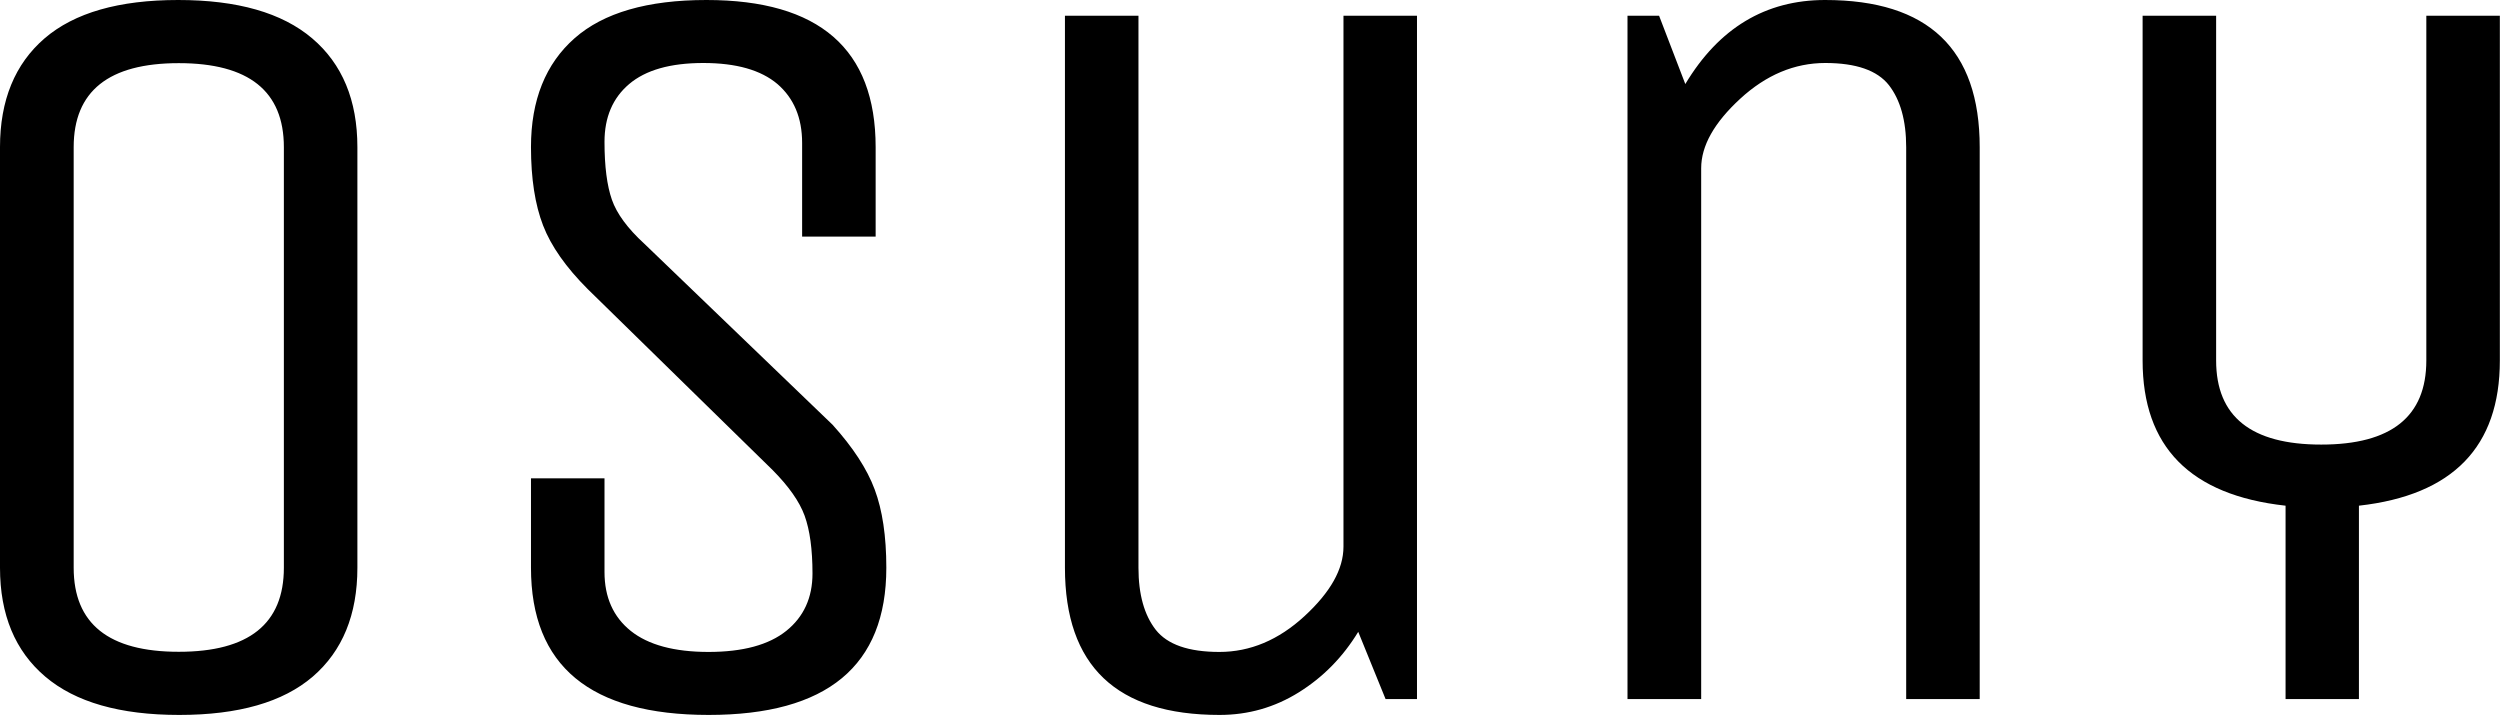
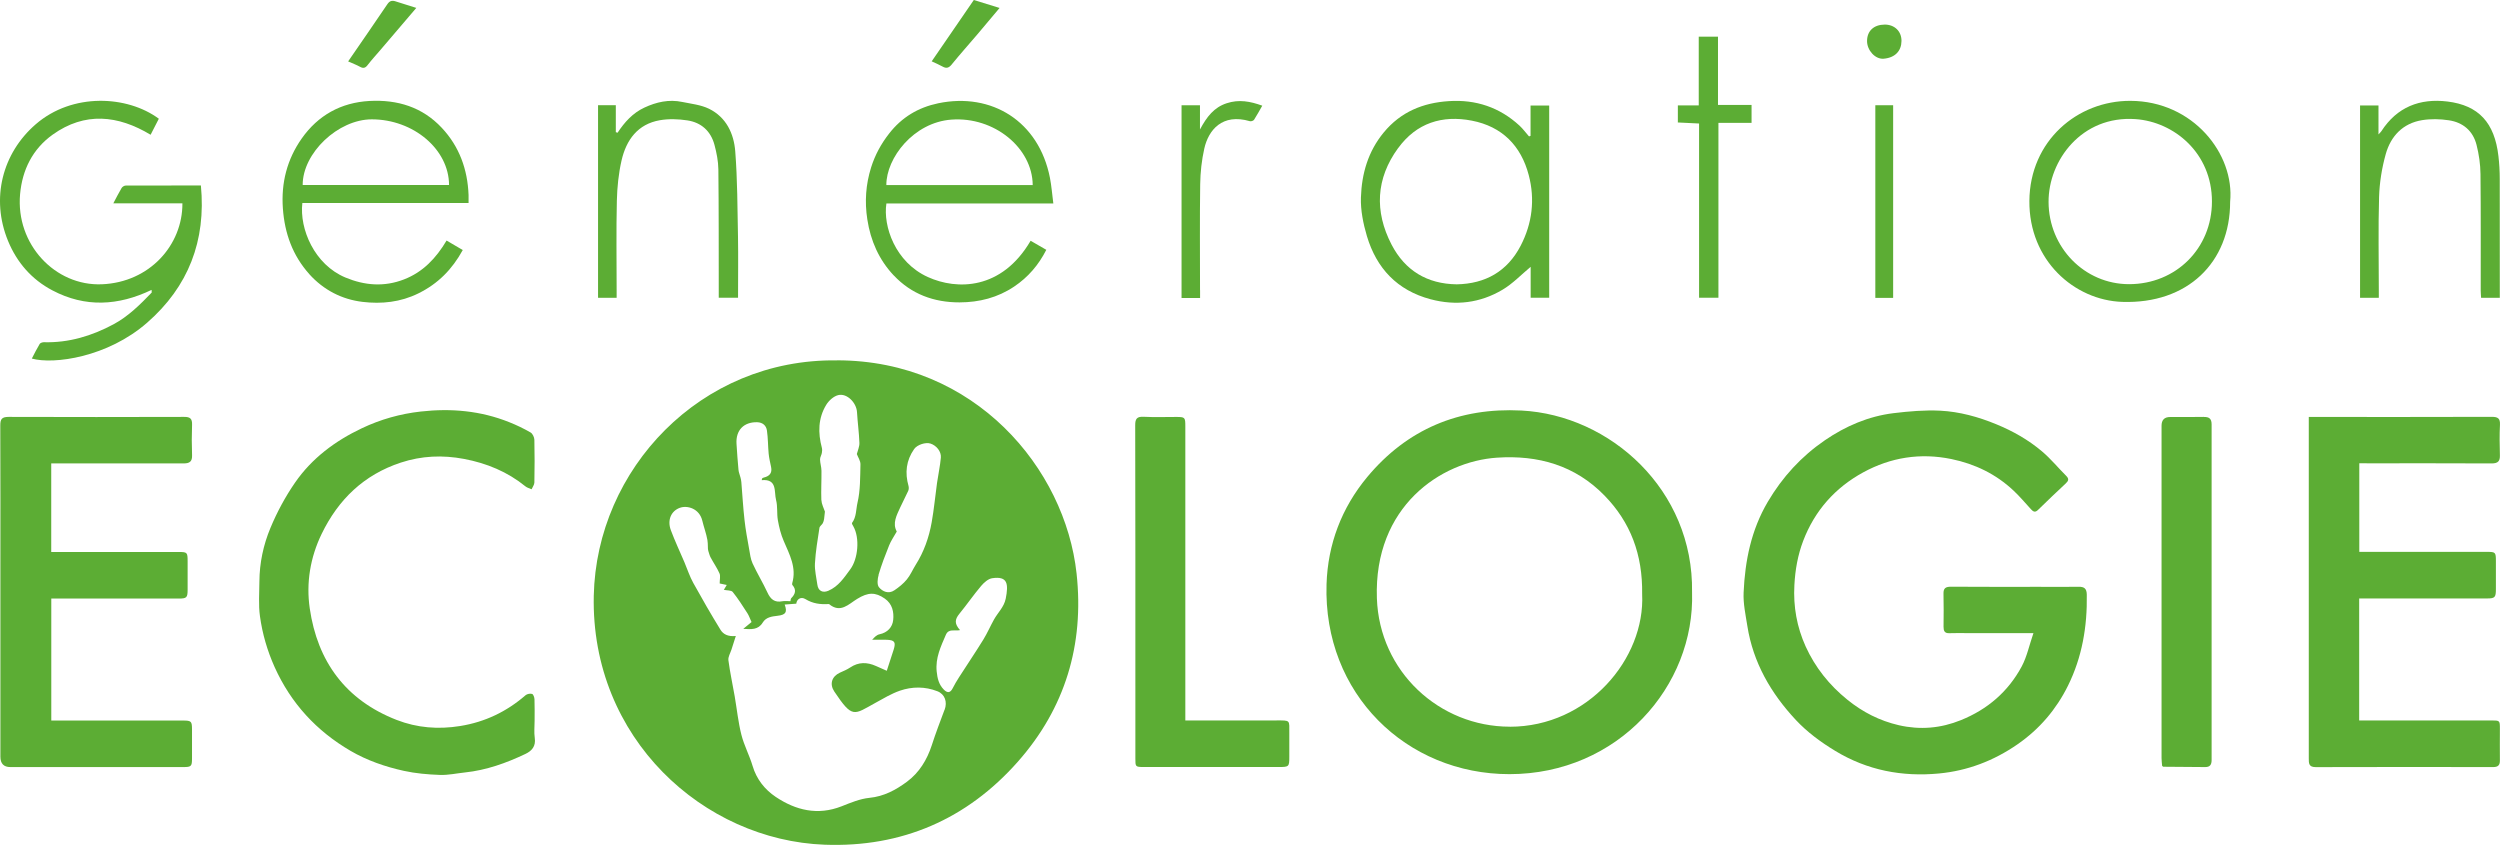
- <svg xmlns="http://www.w3.org/2000/svg" version="1.2" baseProfile="tiny" width="1591.4" height="455.1" overflow="visible" xml:space="preserve">
-   <switch>
-     <g>
-       <g fill="#000000">
-         <path d="M227.5 93.7v267.7c0 29.9-9.5 53-28.4 69.3-19 16.3-47.3 24.4-85 24.4S48 447 28.8 430.7C9.6 414.4 0 391.3 0 361.4V93.7c0-29.9 9.5-53 28.4-69.3C47.4 8.1 75.7 0 113.4 0s66.1 8.1 85.3 24.4c19.2 16.3 28.8 39.4 28.8 69.3zm-46.8 267.7V93.7c0-35.7-22.3-53.5-66.9-53.5-44.6 0-66.9 17.8-66.9 53.5v267.7c0 35.7 22.3 53.5 66.9 53.5 44.6 0 66.9-17.8 66.9-53.5zM564.2 361.4c0 62.5-37.7 93.7-113.1 93.7-75.4 0-113.1-31.2-113.1-93.7v-56.9h46.8v59.6c0 16.1 5.6 28.6 16.7 37.5 11.1 8.9 27.7 13.4 49.5 13.4 21.9 0 38.4-4.5 49.5-13.4 11.1-8.9 16.7-21.1 16.7-36.5 0-15.4-1.7-27.7-5-36.8-3.3-9.1-10.2-18.8-20.4-29.1L374.1 184c-13.8-13.8-23.3-27.3-28.4-40.5-5.1-13.2-7.7-29.8-7.7-49.9 0-29.9 9.3-53 27.8-69.3C384.2 8.1 412.2 0 449.7 0c71.8 0 107.7 31.2 107.7 93.7v56.9h-46.8V91c0-16.1-5.3-28.5-15.7-37.5-10.5-8.9-26.2-13.4-47.2-13.4-21 0-36.7 4.5-47.2 13.4s-15.7 21.2-15.7 36.8c0 15.6 1.6 27.9 4.7 36.8 3.1 8.9 10 18.3 20.7 28.1L530 270.4c12.9 14.3 21.9 28 26.8 41.2 4.9 13.1 7.4 29.7 7.4 49.8zM677.9 361.4V10h46.8v351.4c0 17 3.7 30.1 11 39.5 7.4 9.4 20.9 14.1 40.5 14.1s37.7-7.6 54.2-22.8c16.5-15.2 24.8-29.9 24.8-44.2V10H902v435h-20l-17.4-42.8c-9.8 16.1-22.4 28.9-37.8 38.5-15.4 9.6-32.2 14.4-50.5 14.4-65.6 0-98.4-31.2-98.4-93.7zM1082.8 445H1036V10h20.1l16.7 43.5c21.4-35.7 51.1-53.5 89-53.5 65.6 0 98.4 31.2 98.4 93.7V445h-46.8V93.7c0-16.9-3.7-30.1-11-39.5-7.4-9.4-20.9-14.1-40.5-14.1s-37.7 7.6-54.2 22.8c-16.5 15.2-24.8 29.9-24.8 44.2V445zM1501.7 445h-46.8V321.9c-60.7-6.7-91-37.5-91-92.4V10h46.8v219.5c0 35.7 22.3 53.5 66.9 53.5 44.6 0 66.9-17.8 66.9-53.5V10h46.8v219.5c0 54.9-29.9 85.7-89.7 92.4V445z" />
-       </g>
-     </g>
-   </switch>
+ <svg xmlns="http://www.w3.org/2000/svg" width="1444" height="489" viewBox="0 0 1444 489" fill="none">
+   <path d="M969.094 70.737C969.094 70.737 968.999 70.801 968.936 70.833C968.999 70.801 969.031 70.769 969.094 70.737Z" fill="#5CAD34" />
+   <path d="M969.094 70.737C973.085 70.928 977.045 71.118 981.353 71.34C977.045 71.118 973.054 70.928 969.094 70.737Z" fill="#5CAD34" />
+   <path d="M737.291 416.122C719.933 416.122 702.606 416.122 684.646 416.122V411.146C684.646 356.255 684.646 301.363 684.646 246.472C684.646 240.958 684.52 240.831 679.198 240.831C672.99 240.831 666.781 241.053 660.573 240.736C656.677 240.546 655.663 241.877 655.695 245.68C655.822 296.007 655.79 346.335 655.79 396.662C655.79 410.48 655.821 424.298 655.79 438.116C655.79 442.807 655.79 442.997 660.414 443.028C673.972 443.028 687.529 443.028 701.054 443.028C713.598 443.028 726.142 443.028 738.653 443.028C744.513 443.028 744.704 442.838 744.704 437.197C744.704 432.633 744.704 428.07 744.704 423.506C744.704 415.741 745.464 416.122 737.291 416.122Z" fill="#5CAD34" />
+   <path d="M308.783 416.439C308.783 412.255 308.878 408.072 308.719 403.888C308.688 402.811 308.054 401.036 307.325 400.814C306.217 400.466 304.443 400.814 303.556 401.575C292.628 411.051 280.148 417.041 265.767 419.354C253.16 421.383 240.933 420.432 229.118 415.836C199.628 404.364 183.378 382.084 178.912 351.406C176.758 336.7 179.197 321.995 185.786 308.367C195.447 288.464 210.176 274.235 231.494 267.199C243.562 263.237 255.631 262.73 268.048 265.075C281.193 267.579 293.103 272.492 303.524 280.953C304.506 281.746 305.868 282.063 307.04 282.601C307.611 281.302 308.624 280.034 308.656 278.735C308.814 270.495 308.846 262.255 308.656 254.015C308.624 252.557 307.642 250.497 306.47 249.8C302.511 247.518 298.361 245.521 294.117 243.842C277.677 237.25 260.604 235.728 243.087 237.693C231.145 239.024 219.806 242.225 209.004 247.359C193.578 254.68 180.116 264.695 170.391 278.798C164.785 286.912 160.002 295.817 156.201 304.945C152.146 314.674 149.897 325.101 149.834 335.813C149.802 342.532 149.232 349.346 150.151 355.938C151.544 366.079 154.395 375.872 158.64 385.348C168.079 406.265 182.808 422.207 202.447 433.679C212.013 439.257 222.498 442.87 233.268 445.247C240.046 446.736 247.078 447.339 254.047 447.592C258.862 447.782 263.74 446.673 268.586 446.166C280.908 444.867 292.375 440.747 303.461 435.486C307.23 433.711 309.574 431.017 308.878 426.263C308.402 423.031 308.783 419.671 308.783 416.375V416.439Z" fill="#5CAD34" />
+   <path d="M483.411 208.156C404.57 207.078 344.513 271.034 342.961 344.085C341.187 426.517 406.47 485.338 476.347 487.905C520.788 489.553 558.514 473.231 587.94 439.923C615.213 409.054 626.3 372.386 621.833 331.281C615.245 270.558 563.075 208.156 483.442 208.124L483.411 208.156ZM507.453 331.978C509.163 326.21 511.317 320.569 513.566 314.991C514.611 312.392 516.258 310.047 517.969 307.005C515.34 302.219 517.905 297.624 520.028 292.965C521.485 289.796 523.132 286.69 524.589 283.52C524.938 282.728 525.001 281.619 524.779 280.763C522.594 273.125 523.385 265.963 528.01 259.371C529.752 256.867 534.694 255.283 537.449 256.202C540.87 257.311 543.753 260.765 543.436 264.347C542.993 269.259 541.916 274.108 541.219 279.02C540.174 286.563 539.477 294.169 538.146 301.649C536.594 310.396 533.68 318.731 528.865 326.305C527.123 329.062 525.856 332.2 523.797 334.672C521.802 337.112 519.236 339.172 516.607 340.947C513.249 343.261 509.702 341.676 507.674 339.172C506.471 337.683 506.851 334.26 507.516 332.01L507.453 331.978ZM474.415 289.035C474.193 283.362 474.541 277.657 474.478 271.953C474.478 269.734 473.686 267.547 473.655 265.329C473.655 264.093 474.478 262.889 474.7 261.621C474.89 260.639 474.953 259.529 474.7 258.61C472.419 250.022 472.514 241.56 477.234 233.827C478.723 231.386 481.51 228.851 484.171 228.217C489.207 226.981 494.687 232.622 495.004 238.01C495.352 243.968 496.176 249.895 496.398 255.853C496.461 258.008 495.416 260.195 494.909 262.255C495.574 264.093 497.063 266.185 497 268.245C496.809 275.661 496.968 283.235 495.289 290.366C494.402 294.169 494.719 298.606 492.122 302.061C491.9 302.377 492.533 303.423 492.913 304.057C496.683 310.713 495.669 322.692 491.14 328.809C487.56 333.658 484.329 338.697 478.438 341.232C475.175 342.627 472.578 341.327 472.102 337.683C471.564 333.595 470.487 329.474 470.709 325.45C471.089 318.572 472.261 311.727 473.306 304.881C473.465 303.93 474.7 303.17 475.238 302.219C475.65 301.49 475.84 300.603 475.999 299.747C476.22 298.289 476.315 296.8 476.474 295.5C475.809 293.44 474.573 291.285 474.51 289.098L474.415 289.035ZM437.323 243.873C440.553 243.968 442.581 245.806 442.993 248.722C443.626 253.096 443.563 257.564 443.974 262.001C444.228 264.568 444.83 267.135 445.368 269.671C446.16 273.315 444.386 275.059 441.124 275.851C440.807 275.914 440.49 276.136 440.205 276.326C440.142 276.358 440.142 276.548 439.952 277.34C449.138 276.516 447.015 284.091 448.251 288.781C449.233 292.521 448.631 296.641 449.296 300.476C450.025 304.564 451.038 308.716 452.685 312.487C456.043 320.315 460.192 327.858 457.595 336.827C457.5 337.144 457.5 337.683 457.69 337.905C460.129 340.694 459.401 343.134 457.025 345.511C456.676 345.859 456.708 346.652 456.55 347.254C454.903 347.254 453.35 347 451.893 347.286C447.427 348.173 445.083 346.145 443.278 342.247C440.617 336.51 437.291 331.091 434.662 325.354C433.521 322.851 433.205 319.935 432.698 317.146C431.716 311.568 430.639 305.99 430.037 300.381C429.214 293.092 428.802 285.771 428.2 278.45C428.137 277.531 427.915 276.643 427.693 275.756C427.345 274.298 426.68 272.872 426.553 271.414C426.078 266.407 425.729 261.367 425.412 256.36C424.906 248.532 429.594 243.683 437.354 243.873H437.323ZM545.558 409.973C543.024 416.755 540.427 423.538 538.21 430.415C535.454 438.877 530.956 446.261 523.861 451.522C517.494 456.244 510.588 460.016 502.163 460.84C496.714 461.378 491.33 463.66 486.103 465.72C472.293 471.14 459.622 468.034 448.029 460.269C441.789 456.086 436.974 450.096 434.693 442.395C432.888 436.31 429.784 430.573 428.232 424.425C426.394 417.167 425.634 409.625 424.367 402.209C423.164 395.268 421.643 388.359 420.724 381.355C420.471 379.422 421.833 377.267 422.498 375.207C423.29 372.703 424.082 370.231 425.001 367.347C420.344 367.822 417.684 366.238 416.163 363.766C410.715 354.892 405.488 345.859 400.452 336.732C398.361 332.961 397.031 328.809 395.352 324.816C392.723 318.636 389.841 312.551 387.497 306.276C385.279 300.381 387.655 295.12 392.691 293.313C397.094 291.729 403.968 293.789 405.647 300.729C406.534 304.469 407.928 308.114 408.593 311.885C409.036 314.389 408.688 317.019 409.099 318.16C409.543 319.46 409.828 320.854 410.493 322.058C412.14 325.133 414.199 328.048 415.593 331.218C416.227 332.675 415.688 334.64 415.688 337.017C416.48 337.176 418 337.493 419.774 337.873C419.267 338.729 418.792 339.521 418.095 340.694C420.028 341.106 422.403 340.884 423.227 341.93C426.331 345.796 429.023 350.043 431.716 354.226C432.603 355.621 433.141 357.237 434.092 359.297C433.11 360.121 431.431 361.484 429.309 363.227C433.965 363.512 437.924 363.892 440.553 359.582C442.454 356.476 445.78 356.064 449.043 355.684C453.826 355.145 454.871 353.688 453.224 349.187C455.536 348.997 457.722 348.839 459.939 348.68C460.161 346.145 462.536 344.402 465.229 346.05C469.473 348.648 473.813 349.187 478.501 348.902C478.628 348.902 478.786 348.902 478.881 348.934C485.47 354.385 490.126 348.965 495.099 345.923C501.434 342.025 505.584 341.961 511.032 345.733C515.466 348.807 516.385 353.529 515.91 358.093C515.498 362.213 512.647 365.414 507.991 366.364C506.439 366.681 505.077 368.012 503.778 369.534C506.597 369.534 509.416 369.439 512.236 369.534C516.734 369.724 517.525 370.896 516.195 375.175C514.96 379.137 513.629 383.066 512.204 387.44C509.448 386.236 507.706 385.475 505.964 384.683C500.864 382.401 495.923 382.274 491.076 385.538C489.239 386.774 487.117 387.63 485.09 388.549C480.402 390.736 479.039 395.141 481.89 399.42C492.47 415.234 493.103 412.857 505.679 405.948C510.272 403.413 514.865 400.656 519.774 398.944C526.87 396.504 534.314 396.472 541.441 399.261C545.812 400.973 547.269 405.473 545.622 409.942L545.558 409.973ZM580.877 345.891C579.927 350.613 576.347 353.846 574.13 357.839C572.008 361.642 570.265 365.699 567.985 369.407C563.455 376.76 558.609 383.89 553.952 391.18C552.622 393.24 551.355 395.395 550.246 397.582C548.884 400.244 547.237 400.466 545.083 398.247C542.264 395.331 541.441 391.845 541.029 387.852C540.237 380.024 543.404 373.432 546.319 366.681C547.966 362.847 551.482 364.653 554.523 363.956C551.26 360.311 551.387 357.871 554.143 354.512C558.45 349.251 562.315 343.609 566.718 338.412C568.365 336.479 570.804 334.292 573.116 333.975C582.017 332.675 582.619 337.144 580.877 345.955V345.891Z" fill="#5CAD34" />
+   <path d="M1200.58 338.919C1193.1 339.077 1185.63 338.951 1178.15 338.951C1161.05 338.951 1143.98 339.014 1126.87 338.887C1123.83 338.887 1122.47 339.711 1122.56 342.944C1122.72 349.282 1122.66 355.621 1122.59 361.959C1122.59 364.336 1123.13 365.857 1125.98 365.731C1129.66 365.572 1133.33 365.699 1137.01 365.699C1149.01 365.699 1161.05 365.699 1174.51 365.699C1172.1 372.703 1170.77 379.263 1167.76 384.905C1159.94 399.483 1148 409.751 1132.6 415.963C1120.95 420.685 1109.04 421.699 1096.75 418.879C1085.69 416.312 1075.97 411.368 1067.1 404.205C1056.58 395.712 1048.41 385.443 1042.9 373.305C1037.89 362.181 1035.74 350.36 1036.44 337.905C1036.91 329.094 1038.4 320.632 1041.5 312.456C1048.16 294.993 1059.88 281.746 1076.19 272.84C1092.12 264.156 1109.16 261.463 1127.09 265.139C1140.74 267.959 1152.88 273.823 1163.04 283.394C1166.62 286.753 1169.79 290.524 1173.09 294.137C1174.35 295.532 1175.46 296.197 1177.14 294.549C1182.4 289.384 1187.75 284.313 1193.14 279.274C1194.69 277.816 1195.26 276.675 1193.48 274.9C1188.77 270.21 1184.52 264.98 1179.45 260.702C1171.57 254.047 1162.63 248.976 1153.04 245.046C1142.65 240.767 1131.84 237.788 1120.73 237.218C1111.76 236.774 1102.67 237.566 1093.71 238.644C1079.23 240.419 1065.99 246.123 1054.05 254.3C1040.46 263.618 1029.56 275.471 1021.07 289.859C1011.48 306.149 1007.93 323.833 1007.11 342.247C1006.82 348.617 1008.25 355.114 1009.26 361.516C1012.58 382.718 1022.91 400.466 1037.29 415.868C1043.85 422.872 1051.61 428.608 1059.97 433.679C1078.53 444.962 1098.71 448.765 1119.9 446.768C1136.37 445.215 1151.51 439.479 1165.33 429.908C1178.09 421.066 1187.72 409.688 1194.47 396.06C1202.61 379.612 1205.65 361.864 1205.33 343.483C1205.27 339.965 1203.91 338.855 1200.55 338.919H1200.58Z" fill="#5CAD34" />
+   <path d="M1367 267.611C1391.05 267.611 1415.12 267.547 1439.16 267.674C1442.8 267.674 1444.07 266.407 1443.94 262.889C1443.79 257.057 1443.66 251.226 1443.98 245.394C1444.17 241.591 1442.74 240.767 1439.19 240.767C1405.4 240.894 1371.6 240.831 1337.77 240.831H1333.55V299.208C1333.55 345.479 1333.55 391.718 1333.55 437.989C1333.55 440.873 1333.49 443.092 1337.55 443.092C1371.72 442.965 1405.9 443.028 1440.11 443.06C1442.87 443.06 1443.98 441.951 1443.94 439.225C1443.85 433.14 1443.94 427.055 1443.94 420.971C1443.94 416.153 1443.94 416.153 1439 416.122C1415.09 416.122 1391.14 416.122 1367.23 416.122H1362.66V345.669H1367.19C1390.22 345.669 1413.28 345.669 1436.31 345.669C1441.09 345.669 1441.63 345.131 1441.63 340.155C1441.63 334.831 1441.63 329.506 1441.63 324.182C1441.63 318.953 1441.44 318.762 1436.44 318.762C1413.41 318.762 1390.35 318.762 1367.32 318.762H1362.73V267.579H1367.04L1367 267.611Z" fill="#5CAD34" />
+   <path d="M106.407 240.799C72.609 240.894 38.779 240.926 4.981 240.799C1.021 240.799 0.135 242.098 0.166 245.838C0.293 274.108 0.23 302.346 0.23 330.615C0.23 366.111 0.23 401.575 0.23 437.07C0.23 441.064 2.151 443.06 5.995 443.06C11.95 443.06 17.905 443.06 23.86 443.06C51.196 443.06 78.564 443.06 105.9 443.06C110.461 443.06 110.904 442.616 110.904 438.116C110.904 432.538 110.904 426.96 110.904 421.383C110.904 416.597 110.493 416.185 105.71 416.185C81.794 416.185 57.848 416.185 33.932 416.185H29.625V345.733H33.964C56.992 345.733 80.052 345.733 103.081 345.733C107.832 345.733 108.37 345.226 108.37 340.599C108.37 335.147 108.37 329.696 108.37 324.245C108.37 319.016 108.18 318.826 103.049 318.826C80.147 318.826 57.214 318.826 34.313 318.826H29.593V267.643H34.249C58.164 267.643 82.111 267.611 106.026 267.674C109.542 267.674 111.095 266.597 110.936 262.857C110.714 257.026 110.714 251.194 110.936 245.363C111.063 241.845 109.859 240.767 106.343 240.799H106.407Z" fill="#5CAD34" />
+   <path d="M1272.83 240.799C1266.37 240.958 1259.91 240.831 1253.48 240.862C1250.16 240.862 1248.51 242.553 1248.51 245.933C1248.51 309.92 1248.51 373.876 1248.51 437.863C1248.51 439.384 1248.73 440.873 1248.85 442.395L1249.46 442.87C1257.56 442.933 1265.64 442.997 1273.75 443.06C1276.48 443.06 1277.43 441.697 1277.43 439.004C1277.39 374.383 1277.39 309.793 1277.43 245.173C1277.43 241.845 1276.06 240.767 1272.86 240.831L1272.83 240.799Z" fill="#5CAD34" />
+   <path d="M72.609 107.184C71.785 107.184 70.645 107.881 70.233 108.61C68.586 111.336 67.192 114.22 65.45 117.452H105.361C105.488 141.538 86.419 163.058 58.893 164.198C31.842 165.339 9.004 141.063 11.601 112.128C12.868 98.12 18.823 86.077 30.416 77.773C49.042 64.462 68.142 66.491 86.989 77.837C88.7 74.509 90.189 71.625 91.741 68.582C73.527 55.113 41.852 53.402 20.629 71.783C1.37 88.454 -5.44 114.632 4.633 139.13C9.764 151.585 18.253 161.41 30.258 167.716C49.2 177.731 68.364 176.654 87.559 167.431C87.559 168.382 87.718 168.857 87.559 169.047C80.939 175.925 74.129 182.707 65.64 187.271C53.096 194.021 39.729 198.078 25.285 197.666C24.493 197.666 23.258 198.078 22.909 198.68C21.262 201.405 19.869 204.258 18.38 207.11C31.113 210.628 62.124 206.381 84.994 186.383C108.782 165.593 119.108 139.098 116.036 107.12C101.465 107.12 87.053 107.12 72.64 107.184H72.609Z" fill="#5CAD34" />
+   <path d="M826.332 172.851C840.934 176.749 854.903 175.006 867.764 167.399C873.782 163.85 878.755 158.557 884.108 154.12V171.963H894.815V60.944H884.045V78.471L883.158 78.787C881.352 76.727 879.705 74.477 877.71 72.607C866.18 61.959 852.401 57.395 836.88 58.409C822.024 59.36 809.132 64.526 799.249 76.505C790.158 87.534 786.515 100.37 786.072 114.029C785.819 121.445 787.402 129.178 789.525 136.373C795.1 155.008 807.041 167.716 826.3 172.851H826.332ZM807.58 85.538C818.159 71.023 832.984 66.364 850.152 69.692C867.605 73.083 878.533 84.143 883 101.131C886.706 115.17 885.027 129.02 878.343 141.919C870.646 156.719 858.039 163.913 841.409 164.23C824.273 164.008 811.507 156.244 803.715 141.19C793.832 122.048 794.719 103.127 807.548 85.538H807.58Z" fill="#5CAD34" />
+   <path d="M516.227 159.064C526.426 169.903 539.445 174.689 554.238 174.657C565.609 174.625 576.252 171.931 585.818 165.498C593.832 160.11 599.882 153.074 604.348 144.296C601.118 142.426 598.203 140.746 595.289 139.066C578.564 167.621 552.685 167.621 535.929 160.015C516.987 151.426 509.987 130.541 511.982 117.516H608.403C607.706 112.16 607.358 107.374 606.439 102.683C600.041 70.072 572.8 53.243 541.947 59.645C530.417 62.054 520.883 67.695 513.534 77.171C508.878 83.129 505.394 89.563 503.145 96.725C500.072 106.55 499.375 116.438 500.959 126.706C502.86 139.13 507.706 150.032 516.195 159.064H516.227ZM549.518 69.09C574.257 67.251 596.335 85.443 596.493 106.899H511.95C511.887 91.243 527.693 70.706 549.518 69.09Z" fill="#5CAD34" />
+   <path d="M178.659 158.367C186.926 167.526 197.474 172.946 209.448 174.372C220.407 175.671 231.335 174.562 241.662 169.459C252.938 163.913 261.174 155.61 267.287 144.422C264.215 142.616 261.301 140.936 257.943 138.94C251.861 149.176 244.259 157.194 233.299 161.41C221.896 165.815 210.651 164.927 199.533 160.3C181.573 152.821 172.894 132.189 174.636 117.262H270.645C270.645 115.36 270.677 113.998 270.645 112.603C270.075 97.866 265.324 84.65 255.187 73.843C243.942 61.832 229.593 57.458 213.439 58.314C196.904 59.233 183.695 66.618 174.256 80.023C165.83 92.003 162.314 105.567 163.391 120.431C164.436 134.82 168.998 147.56 178.659 158.335V158.367ZM214.737 68.931C238.811 68.931 259.337 86.299 259.368 106.867H174.826C174.794 88.327 195.289 68.963 214.737 68.931Z" fill="#5CAD34" />
+   <path d="M1230.55 58.251C1199.95 58.124 1172.45 81.291 1172.17 116.026C1171.88 150.412 1198.14 173.421 1225.79 174.372C1263.42 175.639 1288.13 151.712 1288.13 116.533C1290.79 88.961 1266.75 58.377 1230.55 58.251ZM1229.75 164.135C1204.06 164.135 1183.35 142.965 1183.25 116.66C1183.13 92.7 1202.39 66.586 1233.52 68.804C1255.73 70.389 1277.62 88.359 1277.62 116.375C1277.62 143.408 1256.9 164.103 1229.79 164.135H1229.75Z" fill="#5CAD34" />
+   <path d="M1374 167.59C1374 149.588 1373.62 131.587 1374.16 113.617C1374.42 105.377 1375.78 96.979 1378 89.024C1380.91 78.629 1387.85 71.245 1398.97 69.406C1404 68.582 1409.35 68.709 1414.42 69.47C1422.6 70.674 1428.39 75.555 1430.45 83.668C1431.84 89.119 1432.67 94.855 1432.73 100.497C1432.98 122.935 1432.83 145.341 1432.86 167.78C1432.86 169.238 1433.02 170.664 1433.08 172.027H1443.88V167.621C1443.88 146.197 1443.91 124.805 1443.85 103.381C1443.85 98.944 1443.6 94.507 1443.09 90.133C1440.87 70.864 1431.69 60.849 1413.63 58.631C1397.63 56.698 1384.49 61.832 1375.46 75.808C1375.18 76.252 1374.76 76.601 1373.81 77.647V60.913H1363.17V171.995H1374V167.59Z" fill="#5CAD34" />
+   <path d="M356.169 167.653C356.169 150.412 355.884 133.172 356.296 115.931C356.486 108.135 357.278 100.211 359.02 92.637C361.744 80.816 368.333 71.657 381.162 69.438C386.293 68.551 391.805 68.741 396.999 69.533C405.045 70.737 410.557 75.713 412.679 83.668C413.914 88.263 414.865 93.112 414.928 97.835C415.181 121.033 415.118 144.232 415.15 167.431C415.15 168.921 415.15 170.378 415.15 171.963H426.299C426.299 160.047 426.458 148.384 426.268 136.753C425.951 120.304 425.951 103.856 424.684 87.471C423.892 77.139 419.457 67.695 409.511 62.814C404.823 60.532 399.28 59.962 394.054 58.885C386.388 57.268 379.166 58.916 372.197 62.149C365.45 65.286 360.731 70.579 356.708 76.664C356.359 76.569 356.043 76.442 355.694 76.347V60.754H345.431V171.995H356.169V167.653Z" fill="#5CAD34" />
+   <path d="M1011.7 60.596H992.312V21.171H981.194V60.881H969.126V70.737C973.117 70.928 977.076 71.118 981.384 71.34V171.963H992.566V70.959H1011.7V60.596Z" fill="#5CAD34" />
+   <path d="M693.135 167.621C693.135 147.243 692.945 126.833 693.231 106.455C693.326 99.546 694.086 92.542 695.606 85.791C698.014 75.174 705.901 65.286 721.96 70.009C722.626 70.199 723.956 69.755 724.336 69.185C726.015 66.586 727.472 63.86 729.087 61.04C722.119 58.504 715.594 57.3 708.498 59.645C701.181 62.054 697.063 67.41 693.104 74.794V60.818H682.461V172.122H693.167V167.621H693.135Z" fill="#5CAD34" />
+   <path d="M1083.19 172.058H1093.48V60.786H1083.19V172.058Z" fill="#5CAD34" />
+   <path d="M212.33 37.587C214.737 34.481 217.398 31.597 219.932 28.618C226.711 20.695 233.458 12.74 240.458 4.564C236.15 3.233 232.317 2.028 228.485 0.792C226.457 0.127 225.064 0.444 223.733 2.44C216.385 13.342 208.877 24.118 201.085 35.464C203.619 36.605 205.868 37.429 207.927 38.57C209.859 39.647 211.031 39.299 212.362 37.556L212.33 37.587Z" fill="#5CAD34" />
+   <path d="M549.803 37.112C554.586 31.249 559.654 25.576 564.564 19.808C568.777 14.864 572.958 9.856 577.361 4.595C572.071 2.947 567.32 1.49 562.473 0C554.364 11.821 546.35 23.452 538.146 35.432C540.364 36.478 542.454 37.334 544.418 38.443C546.73 39.742 548.156 39.172 549.803 37.144V37.112Z" fill="#5CAD34" />
+   <path d="M1088 33.911C1094.69 33.34 1098.24 29.347 1098.3 23.674C1098.36 18.033 1094.24 14.135 1088.51 14.198C1082.24 14.293 1078.41 17.906 1078.41 23.738C1078.41 29.062 1083.13 34.323 1088 33.911Z" fill="#5CAD34" />
+   <path d="M969.094 70.737C969.094 70.737 968.999 70.801 968.936 70.833C968.999 70.833 969.063 70.833 969.094 70.833V70.737Z" fill="#5CAD34" />
+   <path d="M878.755 237.123C842.93 235.285 812.775 247.803 789.683 275.566C774.89 293.377 766.94 314.357 766.211 337.398C764.216 400.782 812.426 447.18 871.881 447.148C934.599 447.117 979.104 396.314 977.33 342.025C978.28 282.918 930.006 239.753 878.755 237.123ZM872.04 419.735C831.4 419.703 796.747 387.979 795.29 345.574C793.452 292.553 832.255 266.502 864.659 264.347C888.416 262.762 909.766 268.752 926.807 286.278C941.726 301.617 948.853 320.157 948.505 343.197C950.311 380.404 917.209 419.798 872.008 419.766L872.04 419.735Z" fill="#5CAD34" />
</svg>
